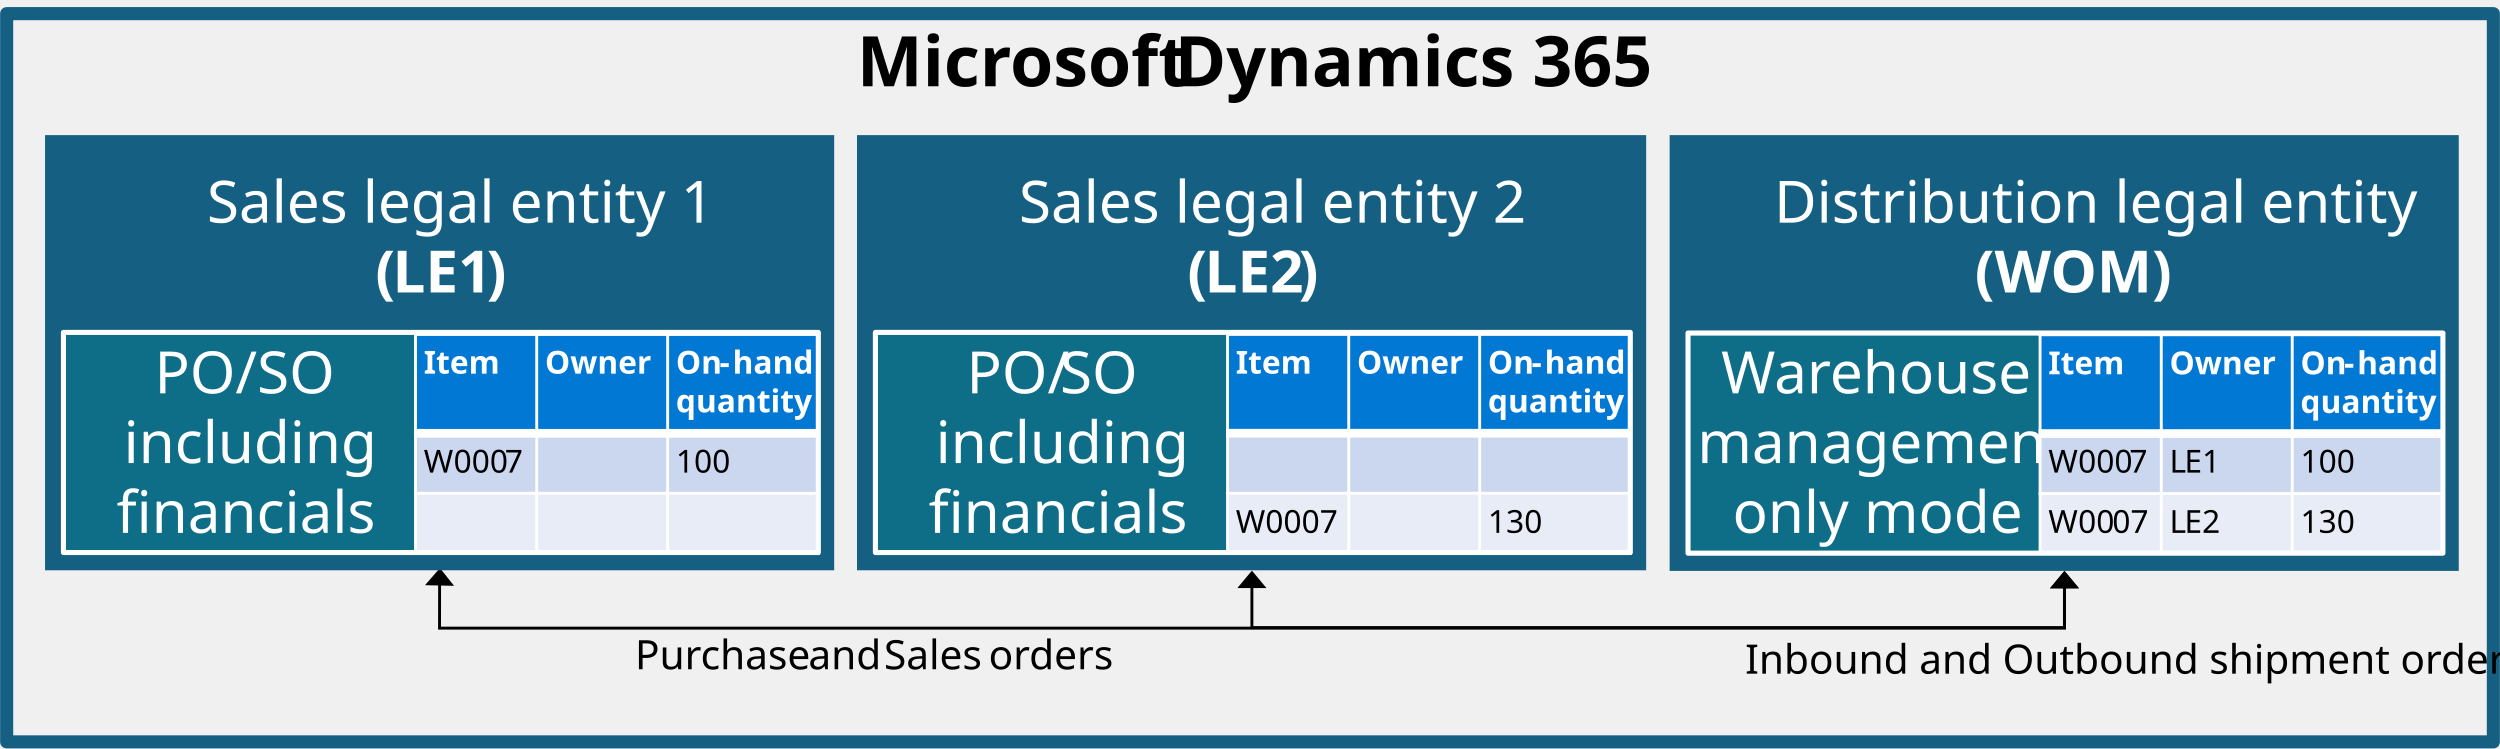
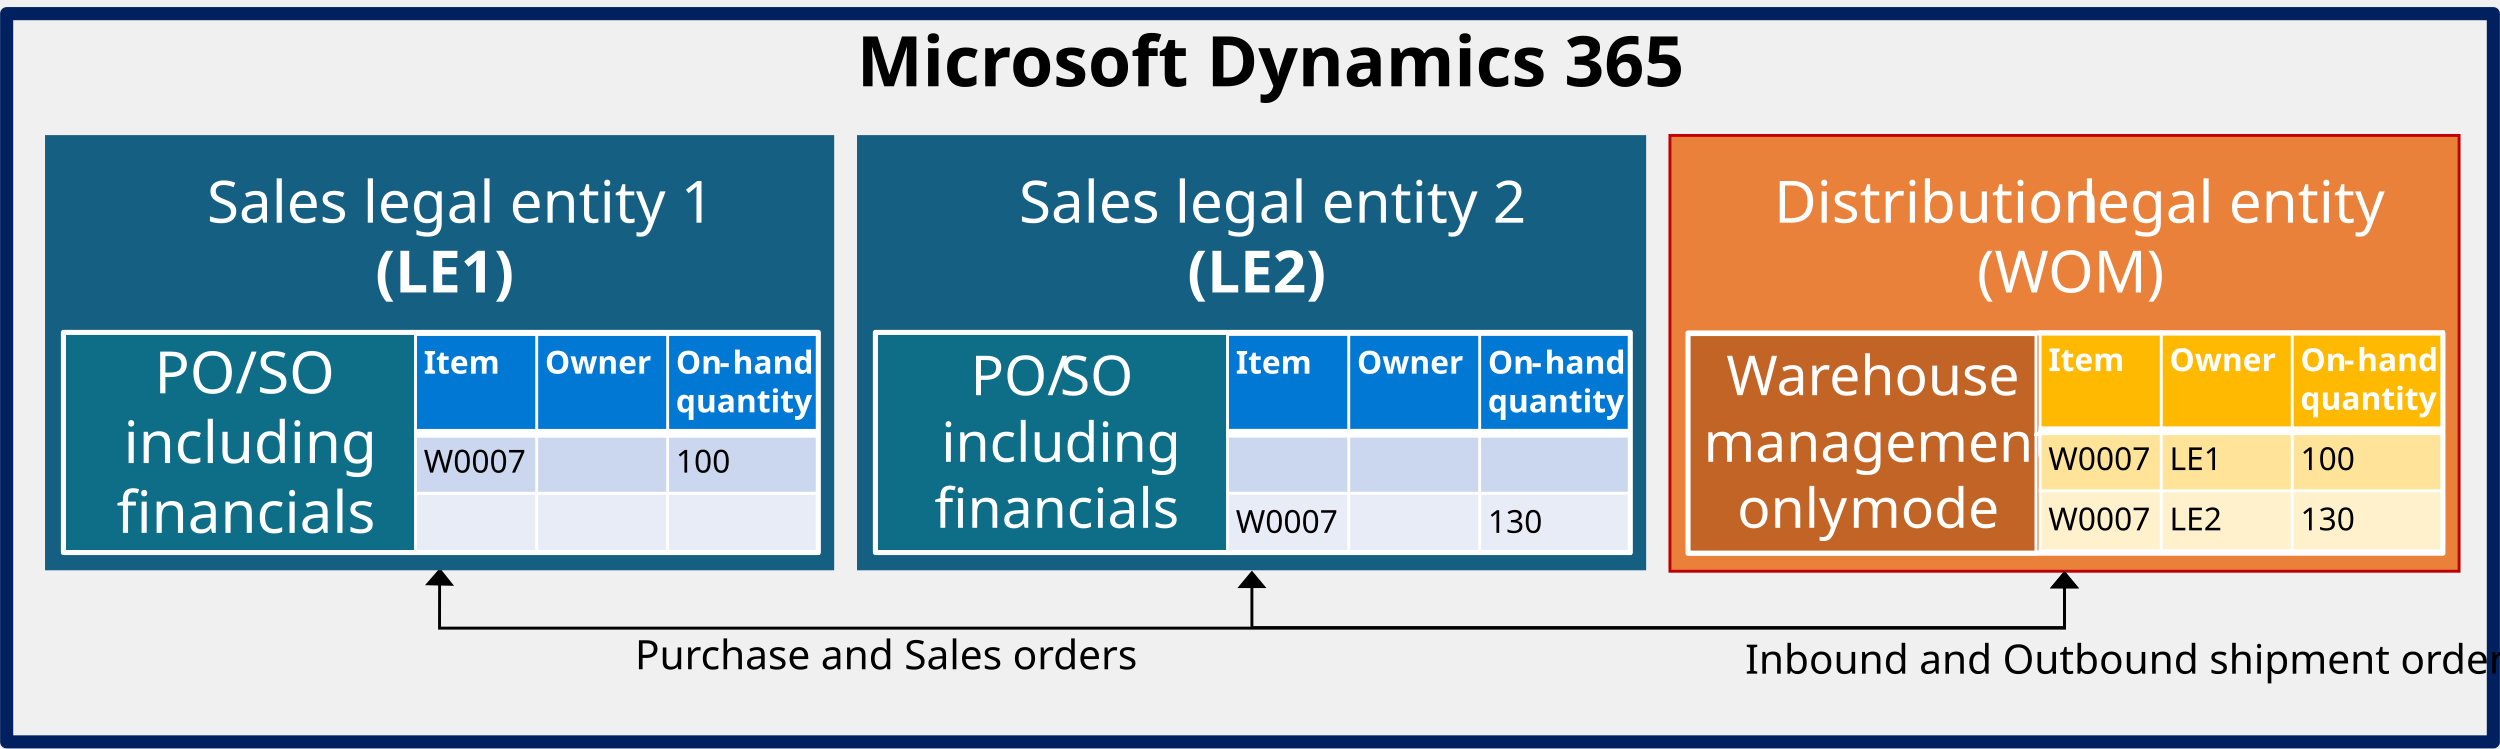
<svg xmlns="http://www.w3.org/2000/svg" width="3941" height="1180" xml:space="preserve" overflow="hidden">
  <g transform="translate(-194 -634)">
-     <rect x="204.5" y="655.5" width="3920" height="1148" stroke="#156082" stroke-width="20.625" stroke-linejoin="round" stroke-miterlimit="10" fill="none" />
+     <rect x="204.5" y="655.5" width="3920" height="1148" stroke="#002060" stroke-width="20.625" stroke-linejoin="round" stroke-miterlimit="10" fill="none" />
    <path d="M22.917-2.292 92.165-2.292 92.165 1283.18 23.415 1283.18 23.415 1278.59 89.873 1278.59 87.581 1280.88 87.581 0 89.873 2.292 22.917 2.292ZM27.5 22.917 0 0 27.5-22.917ZM27.998 1303.8 0.498 1280.88 27.998 1257.97Z" transform="matrix(1.83697e-16 1 1 -1.83697e-16 2167.5 1533.5)" />
-     <text font-family="Aptos,Aptos_MSFontService,sans-serif" font-weight="700" font-size="110" transform="matrix(1 0 0 1 1544.74 770)">Microsoft </text>
-     <text font-family="Aptos,Aptos_MSFontService,sans-serif" font-weight="700" font-size="110" transform="matrix(1 0 0 1 2045.72 770)">Dynamics 365</text>
+     <text font-family="Aptos,Aptos_MSFontService,sans-serif" font-weight="700" font-size="110" transform="matrix(1 0 0 1 1544.74 770)">Microsoft Dynamics 365</text>
    <text font-family="Aptos,Aptos_MSFontService,sans-serif" font-weight="400" font-size="64" transform="matrix(1 0 0 1 2945.03 1696)">Inbound and Outbound shipment orders</text>
-     <rect x="2826" y="847" width="1244" height="687" fill="#156082" />
-     <text fill="#FFFFFF" font-family="Aptos,Aptos_MSFontService,sans-serif" font-weight="400" font-size="92" transform="matrix(1 0 0 1 2990.65 985)">Distribution legal entity </text>
-     <text fill="#FFFFFF" font-family="Aptos,Aptos_MSFontService,sans-serif" font-weight="700" font-size="92" transform="matrix(1 0 0 1 3307.08 1095)">(WOM)</text>
-     <rect x="2855" y="1161" width="553" height="346" fill="#0E6D87" />
-     <text fill="#FFFFFF" font-family="Aptos,Aptos_MSFontService,sans-serif" font-weight="400" font-size="92" transform="matrix(1 0 0 1 2907.13 1254)">Warehouse </text>
-     <text fill="#FFFFFF" font-family="Aptos,Aptos_MSFontService,sans-serif" font-weight="400" font-size="92" transform="matrix(1 0 0 1 2869.7 1364)">management </text>
-     <text fill="#FFFFFF" font-family="Aptos,Aptos_MSFontService,sans-serif" font-weight="400" font-size="92" transform="matrix(1 0 0 1 2925.23 1474)">only mode</text>
+     <rect x="2826.5" y="847.5" width="1244" height="687" stroke="#C00000" stroke-width="4.583" stroke-miterlimit="8" fill="#EA813A" />
+     <text fill="#FFFFFF" font-family="Aptos,Aptos_MSFontService,sans-serif" font-weight="400" font-size="92" transform="matrix(1 0 0 1 2990.65 985)">Distribution </text>
+     <text fill="#FFFFFF" font-family="Aptos,Aptos_MSFontService,sans-serif" font-weight="400" font-size="92" transform="matrix(1 0 0 1 3475.95 985)">legal entity </text>
+     <text fill="#FFFFFF" font-family="Aptos,Aptos_MSFontService,sans-serif" font-weight="400" font-size="92" transform="matrix(1 0 0 1 3310.47 1095)">(WOM)</text>
+     <rect x="2855.5" y="1161.5" width="548" height="346" stroke="#FFFFFF" stroke-width="4.583" stroke-miterlimit="8" fill="#C16425" />
+     <text fill="#FFFFFF" font-family="Aptos,Aptos_MSFontService,sans-serif" font-weight="400" font-size="87" transform="matrix(1 0 0 1 2915.48 1257)">Warehouse </text>
+     <text fill="#FFFFFF" font-family="Aptos,Aptos_MSFontService,sans-serif" font-weight="400" font-size="87" transform="matrix(1 0 0 1 2879.6 1362)">management</text>
+     <text fill="#FFFFFF" font-family="Aptos,Aptos_MSFontService,sans-serif" font-weight="400" font-size="87" transform="matrix(1 0 0 1 2932.56 1466)">only </text>
+     <text fill="#FFFFFF" font-family="Aptos,Aptos_MSFontService,sans-serif" font-weight="400" font-size="87" transform="matrix(1 0 0 1 3109.01 1466)">mode</text>
    <path d="M889.28 1552.41 889.177 1624.18 886.885 1621.88 3448.47 1621.88 3446.17 1624.18 3446.17 1556.86 3450.76 1556.86 3450.76 1626.47 884.591 1626.47 884.696 1552.41ZM863.974 1556.48 887.5 1529.5 909.796 1557.51ZM3425.55 1561.44 3448.47 1533.94 3471.38 1561.44Z" />
-     <path d="M3409.98 1161.67 3601.03 1161.67 3601.03 1317.45 3409.98 1317.45Z" fill="#0078D4" fill-rule="evenodd" />
-     <path d="M3601.03 1161.67 3807.45 1161.67 3807.45 1317.45 3601.03 1317.45Z" fill="#0078D4" fill-rule="evenodd" />
-     <path d="M3807.45 1161.67 4045.18 1161.67 4045.18 1317.45 3807.45 1317.45Z" fill="#0078D4" fill-rule="evenodd" />
-     <path d="M3409.98 1317.45 3601.03 1317.45 3601.03 1412.03 3409.98 1412.03Z" fill="#CBD6EF" fill-rule="evenodd" />
-     <path d="M3601.03 1317.45 3807.45 1317.45 3807.45 1412.03 3601.03 1412.03Z" fill="#CBD6EF" fill-rule="evenodd" />
-     <path d="M3807.45 1317.45 4045.18 1317.45 4045.18 1412.03 3807.45 1412.03Z" fill="#CBD6EF" fill-rule="evenodd" />
-     <path d="M3409.98 1412.03 3601.03 1412.03 3601.03 1506.61 3409.98 1506.61Z" fill="#E7ECF7" fill-rule="evenodd" />
-     <path d="M3601.03 1412.03 3807.45 1412.03 3807.45 1506.61 3601.03 1506.61Z" fill="#E7ECF7" fill-rule="evenodd" />
-     <path d="M3807.45 1412.03 4045.18 1412.03 4045.18 1506.61 3807.45 1506.61Z" fill="#E7ECF7" fill-rule="evenodd" />
-     <path d="M3601.03 1159.37 3601.03 1508.9" stroke="#FFFFFF" stroke-width="4.583" stroke-linejoin="round" stroke-miterlimit="10" fill="none" fill-rule="evenodd" />
-     <path d="M3807.45 1159.37 3807.45 1508.9" stroke="#FFFFFF" stroke-width="4.583" stroke-linejoin="round" stroke-miterlimit="10" fill="none" fill-rule="evenodd" />
-     <path d="M3407.69 1317.45 4047.47 1317.45" stroke="#FFFFFF" stroke-width="13.75" stroke-linejoin="round" stroke-miterlimit="10" fill="none" fill-rule="evenodd" />
-     <path d="M3407.69 1412.03 4047.47 1412.03" stroke="#FFFFFF" stroke-width="4.583" stroke-linejoin="round" stroke-miterlimit="10" fill="none" fill-rule="evenodd" />
-     <path d="M3409.98 1159.37 3409.98 1508.9" stroke="#FFFFFF" stroke-width="4.583" stroke-linejoin="round" stroke-miterlimit="10" fill="none" fill-rule="evenodd" />
-     <path d="M4045.18 1159.37 4045.18 1508.9" stroke="#FFFFFF" stroke-width="4.583" stroke-linejoin="round" stroke-miterlimit="10" fill="none" fill-rule="evenodd" />
-     <path d="M3407.69 1161.67 4047.47 1161.67" stroke="#FFFFFF" stroke-width="4.583" stroke-linejoin="round" stroke-miterlimit="10" fill="none" fill-rule="evenodd" />
-     <path d="M3407.69 1506.61 4047.47 1506.61" stroke="#FFFFFF" stroke-width="4.583" stroke-linejoin="round" stroke-miterlimit="10" fill="none" fill-rule="evenodd" />
+     <path d="M3409.98 1157.28 3601.03 1157.28 3601.03 1313.06 3409.98 1313.06Z" fill="#FFB900" fill-rule="evenodd" />
+     <path d="M3601.03 1157.28 3807.45 1157.28 3807.45 1313.06 3601.03 1313.06Z" fill="#FFB900" fill-rule="evenodd" />
+     <path d="M3807.45 1157.28 4045.18 1157.28 4045.18 1313.06 3807.45 1313.06Z" fill="#FFB900" fill-rule="evenodd" />
+     <path d="M3409.98 1313.06 3601.03 1313.06 3601.03 1407.64 3409.98 1407.64Z" fill="#FFE399" fill-rule="evenodd" />
+     <path d="M3601.03 1313.06 3807.45 1313.06 3807.45 1407.64 3601.03 1407.64Z" fill="#FFE399" fill-rule="evenodd" />
+     <path d="M3807.45 1313.06 4045.18 1313.06 4045.18 1407.64 3807.45 1407.64Z" fill="#FFE399" fill-rule="evenodd" />
+     <path d="M3409.98 1407.64 3601.03 1407.64 3601.03 1502.22 3409.98 1502.22Z" fill="#FFF1CC" fill-rule="evenodd" />
+     <path d="M3601.03 1407.64 3807.45 1407.64 3807.45 1502.22 3601.03 1502.22Z" fill="#FFF1CC" fill-rule="evenodd" />
+     <path d="M3807.45 1407.64 4045.18 1407.64 4045.18 1502.22 3807.45 1502.22Z" fill="#FFF1CC" fill-rule="evenodd" />
+     <path d="M3601.03 1154.99 3601.03 1504.51" stroke="#FFFFFF" stroke-width="4.583" stroke-linejoin="round" stroke-miterlimit="10" fill="none" fill-rule="evenodd" />
+     <path d="M3807.45 1154.99 3807.45 1504.51" stroke="#FFFFFF" stroke-width="4.583" stroke-linejoin="round" stroke-miterlimit="10" fill="none" fill-rule="evenodd" />
+     <path d="M3407.69 1313.06 4047.47 1313.06" stroke="#FFFFFF" stroke-width="13.75" stroke-linejoin="round" stroke-miterlimit="10" fill="none" fill-rule="evenodd" />
+     <path d="M3407.69 1407.64 4047.47 1407.64" stroke="#FFFFFF" stroke-width="4.583" stroke-linejoin="round" stroke-miterlimit="10" fill="none" fill-rule="evenodd" />
+     <path d="M3409.98 1154.99 3409.98 1504.51" stroke="#FFFFFF" stroke-width="4.583" stroke-linejoin="round" stroke-miterlimit="10" fill="none" fill-rule="evenodd" />
+     <path d="M4045.18 1154.99 4045.18 1504.51" stroke="#FFFFFF" stroke-width="4.583" stroke-linejoin="round" stroke-miterlimit="10" fill="none" fill-rule="evenodd" />
+     <path d="M3407.69 1157.28 4047.47 1157.28" stroke="#FFFFFF" stroke-width="4.583" stroke-linejoin="round" stroke-miterlimit="10" fill="none" fill-rule="evenodd" />
+     <path d="M3407.69 1502.22 4047.47 1502.22" stroke="#FFFFFF" stroke-width="4.583" stroke-linejoin="round" stroke-miterlimit="10" fill="none" fill-rule="evenodd" />
    <g>
-       <text fill="#FFFFFF" font-family="Segoe UI,Segoe UI_MSFontService,sans-serif" font-weight="700" font-size="50" transform="matrix(1 0 0 1 3820.44 1224)">On</text>
+       <text fill="#FFFFFF" font-family="Segoe UI,Segoe UI_MSFontService,sans-serif" font-weight="700" font-size="50" transform="matrix(1 0 0 1 3820.44 1219)">On</text>
    </g>
-     <text fill="#FFFFFF" font-family="Segoe UI,Segoe UI_MSFontService,sans-serif" font-weight="700" font-size="50" transform="matrix(1 0 0 1 3889.19 1224)">-</text>
+     <text fill="#FFFFFF" font-family="Segoe UI,Segoe UI_MSFontService,sans-serif" font-weight="700" font-size="50" transform="matrix(1 0 0 1 3889.19 1219)">-</text>
    <g>
-       <text fill="#FFFFFF" font-family="Segoe UI,Segoe UI_MSFontService,sans-serif" font-weight="700" font-size="50" transform="matrix(1 0 0 1 3909.81 1224)">hand </text>
+       <text fill="#FFFFFF" font-family="Segoe UI,Segoe UI_MSFontService,sans-serif" font-weight="700" font-size="50" transform="matrix(1 0 0 1 3909.81 1219)">hand </text>
    </g>
    <g>
-       <text fill="#FFFFFF" font-family="Segoe UI,Segoe UI_MSFontService,sans-serif" font-weight="700" font-size="50" transform="matrix(1 0 0 1 3820.44 1285)">quantity</text>
+       <text fill="#FFFFFF" font-family="Segoe UI,Segoe UI_MSFontService,sans-serif" font-weight="700" font-size="50" transform="matrix(1 0 0 1 3820.44 1280)">quantity</text>
    </g>
    <g>
-       <text fill="#FFFFFF" font-family="Segoe UI,Segoe UI_MSFontService,sans-serif" font-weight="700" font-size="50" transform="matrix(1 0 0 1 3614.02 1224)">Owner</text>
+       <text fill="#FFFFFF" font-family="Segoe UI,Segoe UI_MSFontService,sans-serif" font-weight="700" font-size="50" transform="matrix(1 0 0 1 3614.02 1219)">Owner</text>
    </g>
    <g>
-       <text fill="#FFFFFF" font-family="Segoe UI,Segoe UI_MSFontService,sans-serif" font-weight="700" font-size="50" transform="matrix(1 0 0 1 3422.97 1224)">Item</text>
+       <text fill="#FFFFFF" font-family="Segoe UI,Segoe UI_MSFontService,sans-serif" font-weight="700" font-size="50" transform="matrix(1 0 0 1 3422.97 1219)">Item</text>
    </g>
    <g>
-       <text font-family="Segoe UI,Segoe UI_MSFontService,sans-serif" font-weight="400" font-size="50" transform="matrix(1 0 0 1 3820.44 1379)">100</text>
+       <text font-family="Segoe UI,Segoe UI_MSFontService,sans-serif" font-weight="400" font-size="50" transform="matrix(1 0 0 1 3820.44 1375)">100</text>
    </g>
    <g>
-       <text font-family="Segoe UI,Segoe UI_MSFontService,sans-serif" font-weight="400" font-size="50" transform="matrix(1 0 0 1 3614.02 1379)">L</text>
-     </g>
-     <text font-family="Segoe UI,Segoe UI_MSFontService,sans-serif" font-weight="400" font-size="50" transform="matrix(1 0 0 1 3637.51 1379)">E1</text>
-     <g>
-       <text font-family="Segoe UI,Segoe UI_MSFontService,sans-serif" font-weight="400" font-size="50" transform="matrix(1 0 0 1 3422.97 1379)">W</text>
-     </g>
-     <text font-family="Segoe UI,Segoe UI_MSFontService,sans-serif" font-weight="400" font-size="50" transform="matrix(1 0 0 1 3469.95 1379)">000</text>
-     <g>
-       <text font-family="Segoe UI,Segoe UI_MSFontService,sans-serif" font-weight="400" font-size="50" transform="matrix(1 0 0 1 3550.73 1379)">7</text>
+       <text font-family="Segoe UI,Segoe UI_MSFontService,sans-serif" font-weight="400" font-size="50" transform="matrix(1 0 0 1 3614.02 1375)">LE1</text>
    </g>
    <g>
-       <text font-family="Segoe UI,Segoe UI_MSFontService,sans-serif" font-weight="400" font-size="50" transform="matrix(1 0 0 1 3820.44 1474)">130</text>
+       <text font-family="Segoe UI,Segoe UI_MSFontService,sans-serif" font-weight="400" font-size="50" transform="matrix(1 0 0 1 3422.97 1375)">W0007</text>
    </g>
    <g>
-       <text font-family="Segoe UI,Segoe UI_MSFontService,sans-serif" font-weight="400" font-size="50" transform="matrix(1 0 0 1 3614.02 1474)">L</text>
+       <text font-family="Segoe UI,Segoe UI_MSFontService,sans-serif" font-weight="400" font-size="50" transform="matrix(1 0 0 1 3820.44 1470)">130</text>
    </g>
-     <text font-family="Segoe UI,Segoe UI_MSFontService,sans-serif" font-weight="400" font-size="50" transform="matrix(1 0 0 1 3637.51 1474)">E2</text>
    <g>
-       <text font-family="Segoe UI,Segoe UI_MSFontService,sans-serif" font-weight="400" font-size="50" transform="matrix(1 0 0 1 3422.97 1474)">W</text>
+       <text font-family="Segoe UI,Segoe UI_MSFontService,sans-serif" font-weight="400" font-size="50" transform="matrix(1 0 0 1 3614.02 1470)">LE2</text>
    </g>
-     <text font-family="Segoe UI,Segoe UI_MSFontService,sans-serif" font-weight="400" font-size="50" transform="matrix(1 0 0 1 3469.95 1474)">00</text>
    <g>
-       <text font-family="Segoe UI,Segoe UI_MSFontService,sans-serif" font-weight="400" font-size="50" transform="matrix(1 0 0 1 3523.81 1474)">07</text>
+       <text font-family="Segoe UI,Segoe UI_MSFontService,sans-serif" font-weight="400" font-size="50" transform="matrix(1 0 0 1 3422.97 1470)">W0007</text>
    </g>
-     <text font-family="Aptos,Aptos_MSFontService,sans-serif" font-weight="400" font-size="64" transform="matrix(1 0 0 1 1195.01 1689)">Purchase</text>
-     <text font-family="Aptos,Aptos_MSFontService,sans-serif" font-weight="400" font-size="64" transform="matrix(1 0 0 1 1468.34 1689)">and</text>
-     <text font-family="Aptos,Aptos_MSFontService,sans-serif" font-weight="400" font-size="64" transform="matrix(1 0 0 1 1587.51 1689)">Sales</text>
-     <text font-family="Aptos,Aptos_MSFontService,sans-serif" font-weight="400" font-size="64" transform="matrix(1 0 0 1 1752.51 1689)">orders</text>
+     <text font-family="Aptos,Aptos_MSFontService,sans-serif" font-weight="400" font-size="64" transform="matrix(1 0 0 1 1195.01 1689)">Purchase and Sales orders</text>
    <rect x="2855" y="1159" width="1190" height="347" stroke="#FFFFFF" stroke-width="8.021" stroke-linejoin="round" stroke-miterlimit="10" fill="none" />
    <rect x="265" y="847" width="1244" height="686" fill="#156082" />
    <text fill="#FFFFFF" font-family="Aptos,Aptos_MSFontService,sans-serif" font-weight="400" font-size="92" transform="matrix(1 0 0 1 520.226 985)">Sales legal entity 1</text>
-     <text fill="#FFFFFF" font-family="Aptos,Aptos_MSFontService,sans-serif" font-weight="700" font-size="92" transform="matrix(1 0 0 1 785.739 1095)">(</text>
-     <text fill="#FFFFFF" font-family="Aptos,Aptos_MSFontService,sans-serif" font-weight="700" font-size="92" transform="matrix(1 0 0 1 812.666 1095)">LE1</text>
-     <text fill="#FFFFFF" font-family="Aptos,Aptos_MSFontService,sans-serif" font-weight="700" font-size="92" transform="matrix(1 0 0 1 961.051 1095)">)</text>
+     <text fill="#FFFFFF" font-family="Aptos,Aptos_MSFontService,sans-serif" font-weight="700" font-size="92" transform="matrix(1 0 0 1 785.739 1095)">(LE1)</text>
    <rect x="294" y="1161" width="553" height="345" fill="#0E6D87" />
    <text fill="#FFFFFF" font-family="Aptos,Aptos_MSFontService,sans-serif" font-weight="400" font-size="92" transform="matrix(1 0 0 1 437.588 1254)">PO/SO </text>
    <text fill="#FFFFFF" font-family="Aptos,Aptos_MSFontService,sans-serif" font-weight="400" font-size="92" transform="matrix(1 0 0 1 388.913 1364)">including </text>
    <text fill="#FFFFFF" font-family="Aptos,Aptos_MSFontService,sans-serif" font-weight="400" font-size="92" transform="matrix(1 0 0 1 377.729 1474)">financials</text>
    <path d="M849.016 1161.24 1040.07 1161.24 1040.07 1317.02 849.016 1317.02Z" fill="#0078D4" fill-rule="evenodd" />
    <path d="M1040.07 1161.24 1246.48 1161.24 1246.48 1317.02 1040.07 1317.02Z" fill="#0078D4" fill-rule="evenodd" />
    <path d="M1246.48 1161.24 1484.21 1161.24 1484.21 1317.02 1246.48 1317.02Z" fill="#0078D4" fill-rule="evenodd" />
    <path d="M849.016 1317.02 1040.07 1317.02 1040.07 1411.6 849.016 1411.6Z" fill="#CBD6EF" fill-rule="evenodd" />
    <path d="M1040.07 1317.02 1246.48 1317.02 1246.48 1411.6 1040.07 1411.6Z" fill="#CBD6EF" fill-rule="evenodd" />
    <path d="M1246.48 1317.02 1484.21 1317.02 1484.21 1411.6 1246.48 1411.6Z" fill="#CBD6EF" fill-rule="evenodd" />
    <path d="M849.016 1411.6 1040.07 1411.6 1040.07 1506.18 849.016 1506.18Z" fill="#E7ECF7" fill-rule="evenodd" />
    <path d="M1040.07 1411.6 1246.48 1411.6 1246.48 1506.18 1040.07 1506.18Z" fill="#E7ECF7" fill-rule="evenodd" />
    <path d="M1246.48 1411.6 1484.21 1411.6 1484.21 1506.18 1246.48 1506.18Z" fill="#E7ECF7" fill-rule="evenodd" />
    <path d="M1040.07 1158.95 1040.07 1508.47" stroke="#FFFFFF" stroke-width="4.583" stroke-linejoin="round" stroke-miterlimit="10" fill="none" fill-rule="evenodd" />
    <path d="M1246.48 1158.95 1246.48 1508.47" stroke="#FFFFFF" stroke-width="4.583" stroke-linejoin="round" stroke-miterlimit="10" fill="none" fill-rule="evenodd" />
    <path d="M846.724 1317.02 1486.5 1317.02" stroke="#FFFFFF" stroke-width="13.75" stroke-linejoin="round" stroke-miterlimit="10" fill="none" fill-rule="evenodd" />
    <path d="M846.724 1411.6 1486.5 1411.6" stroke="#FFFFFF" stroke-width="4.583" stroke-linejoin="round" stroke-miterlimit="10" fill="none" fill-rule="evenodd" />
    <path d="M849.016 1158.95 849.016 1508.47" stroke="#FFFFFF" stroke-width="4.583" stroke-linejoin="round" stroke-miterlimit="10" fill="none" fill-rule="evenodd" />
    <path d="M1484.21 1158.95 1484.21 1508.47" stroke="#FFFFFF" stroke-width="4.583" stroke-linejoin="round" stroke-miterlimit="10" fill="none" fill-rule="evenodd" />
    <path d="M846.724 1161.24 1486.5 1161.24" stroke="#FFFFFF" stroke-width="4.583" stroke-linejoin="round" stroke-miterlimit="10" fill="none" fill-rule="evenodd" />
    <path d="M846.724 1506.18 1486.5 1506.18" stroke="#FFFFFF" stroke-width="4.583" stroke-linejoin="round" stroke-miterlimit="10" fill="none" fill-rule="evenodd" />
    <g>
      <text fill="#FFFFFF" font-family="Segoe UI,Segoe UI_MSFontService,sans-serif" font-weight="700" font-size="50" transform="matrix(1 0 0 1 1259.47 1223)">On</text>
    </g>
    <text fill="#FFFFFF" font-family="Segoe UI,Segoe UI_MSFontService,sans-serif" font-weight="700" font-size="50" transform="matrix(1 0 0 1 1328.22 1223)">-</text>
    <g>
      <text fill="#FFFFFF" font-family="Segoe UI,Segoe UI_MSFontService,sans-serif" font-weight="700" font-size="50" transform="matrix(1 0 0 1 1348.85 1223)">hand </text>
    </g>
    <g>
      <text fill="#FFFFFF" font-family="Segoe UI,Segoe UI_MSFontService,sans-serif" font-weight="700" font-size="50" transform="matrix(1 0 0 1 1259.47 1284)">quantity</text>
    </g>
    <g>
      <text fill="#FFFFFF" font-family="Segoe UI,Segoe UI_MSFontService,sans-serif" font-weight="700" font-size="50" transform="matrix(1 0 0 1 1053.06 1223)">Owner</text>
    </g>
    <g>
      <text fill="#FFFFFF" font-family="Segoe UI,Segoe UI_MSFontService,sans-serif" font-weight="700" font-size="50" transform="matrix(1 0 0 1 862.008 1223)">Item</text>
    </g>
    <g>
      <text font-family="Segoe UI,Segoe UI_MSFontService,sans-serif" font-weight="400" font-size="50" transform="matrix(1 0 0 1 1259.47 1379)">100</text>
    </g>
    <g>
-       <text font-family="Segoe UI,Segoe UI_MSFontService,sans-serif" font-weight="400" font-size="50" transform="matrix(1 0 0 1 862.008 1379)">W</text>
-     </g>
-     <text font-family="Segoe UI,Segoe UI_MSFontService,sans-serif" font-weight="400" font-size="50" transform="matrix(1 0 0 1 908.987 1379)">000</text>
-     <g>
-       <text font-family="Segoe UI,Segoe UI_MSFontService,sans-serif" font-weight="400" font-size="50" transform="matrix(1 0 0 1 989.768 1379)">7</text>
+       <text font-family="Segoe UI,Segoe UI_MSFontService,sans-serif" font-weight="400" font-size="50" transform="matrix(1 0 0 1 862.008 1379)">W0007</text>
    </g>
    <rect x="294" y="1158" width="1190" height="347" stroke="#FFFFFF" stroke-width="8.021" stroke-linejoin="round" stroke-miterlimit="10" fill="none" />
    <rect x="1545" y="847" width="1244" height="686" fill="#156082" />
    <text fill="#FFFFFF" font-family="Aptos,Aptos_MSFontService,sans-serif" font-weight="400" font-size="92" transform="matrix(1 0 0 1 1800.31 985)">Sales legal entity 2</text>
-     <text fill="#FFFFFF" font-family="Aptos,Aptos_MSFontService,sans-serif" font-weight="700" font-size="92" transform="matrix(1 0 0 1 2065.82 1095)">(</text>
-     <text fill="#FFFFFF" font-family="Aptos,Aptos_MSFontService,sans-serif" font-weight="700" font-size="92" transform="matrix(1 0 0 1 2092.75 1095)">LE2</text>
-     <text fill="#FFFFFF" font-family="Aptos,Aptos_MSFontService,sans-serif" font-weight="700" font-size="92" transform="matrix(1 0 0 1 2241.13 1095)">)</text>
+     <text fill="#FFFFFF" font-family="Aptos,Aptos_MSFontService,sans-serif" font-weight="700" font-size="92" transform="matrix(1 0 0 1 2065.82 1095)">(LE2)</text>
    <rect x="1574" y="1161" width="553" height="345" fill="#0E6D87" />
-     <text fill="#FFFFFF" font-family="Aptos,Aptos_MSFontService,sans-serif" font-weight="400" font-size="92" transform="matrix(1 0 0 1 1717.67 1254)">PO/</text>
-     <text fill="#FFFFFF" font-family="Aptos,Aptos_MSFontService,sans-serif" font-weight="400" font-size="92" transform="matrix(1 0 0 1 1864.96 1254)">SO</text>
-     <text fill="#FFFFFF" font-family="Aptos,Aptos_MSFontService,sans-serif" font-weight="400" font-size="92" transform="matrix(1 0 0 1 1668.99 1364)">including </text>
-     <text fill="#FFFFFF" font-family="Aptos,Aptos_MSFontService,sans-serif" font-weight="400" font-size="92" transform="matrix(1 0 0 1 1657.81 1474)">financials</text>
+     <text fill="#FFFFFF" font-family="Aptos,Aptos_MSFontService,sans-serif" font-weight="400" font-size="87" transform="matrix(1 0 0 1 1724.18 1257)">PO/</text>
+     <text fill="#FFFFFF" font-family="Aptos,Aptos_MSFontService,sans-serif" font-weight="400" font-size="87" transform="matrix(1 0 0 1 1864.75 1257)">SO</text>
+     <text fill="#FFFFFF" font-family="Aptos,Aptos_MSFontService,sans-serif" font-weight="400" font-size="87" transform="matrix(1 0 0 1 1677.86 1362)">including </text>
+     <text fill="#FFFFFF" font-family="Aptos,Aptos_MSFontService,sans-serif" font-weight="400" font-size="87" transform="matrix(1 0 0 1 1666.98 1466)">financials</text>
    <path d="M2129.1 1161.17 2320.15 1161.17 2320.15 1316.95 2129.1 1316.95Z" fill="#0078D4" fill-rule="evenodd" />
    <path d="M2320.15 1161.17 2526.56 1161.17 2526.56 1316.95 2320.15 1316.95Z" fill="#0078D4" fill-rule="evenodd" />
    <path d="M2526.56 1161.17 2764.29 1161.17 2764.29 1316.95 2526.56 1316.95Z" fill="#0078D4" fill-rule="evenodd" />
    <path d="M2129.1 1316.95 2320.15 1316.95 2320.15 1411.53 2129.1 1411.53Z" fill="#CBD6EF" fill-rule="evenodd" />
    <path d="M2320.15 1316.95 2526.56 1316.95 2526.56 1411.53 2320.15 1411.53Z" fill="#CBD6EF" fill-rule="evenodd" />
    <path d="M2526.56 1316.95 2764.29 1316.95 2764.29 1411.53 2526.56 1411.53Z" fill="#CBD6EF" fill-rule="evenodd" />
    <path d="M2129.1 1411.53 2320.15 1411.53 2320.15 1506.11 2129.1 1506.11Z" fill="#E7ECF7" fill-rule="evenodd" />
    <path d="M2320.15 1411.53 2526.56 1411.53 2526.56 1506.11 2320.15 1506.11Z" fill="#E7ECF7" fill-rule="evenodd" />
    <path d="M2526.56 1411.53 2764.29 1411.53 2764.29 1506.11 2526.56 1506.11Z" fill="#E7ECF7" fill-rule="evenodd" />
    <path d="M2320.15 1158.88 2320.15 1508.4" stroke="#FFFFFF" stroke-width="4.583" stroke-linejoin="round" stroke-miterlimit="10" fill="none" fill-rule="evenodd" />
    <path d="M2526.56 1158.88 2526.56 1508.4" stroke="#FFFFFF" stroke-width="4.583" stroke-linejoin="round" stroke-miterlimit="10" fill="none" fill-rule="evenodd" />
    <path d="M2126.81 1316.95 2766.59 1316.95" stroke="#FFFFFF" stroke-width="13.75" stroke-linejoin="round" stroke-miterlimit="10" fill="none" fill-rule="evenodd" />
    <path d="M2126.81 1411.53 2766.59 1411.53" stroke="#FFFFFF" stroke-width="4.583" stroke-linejoin="round" stroke-miterlimit="10" fill="none" fill-rule="evenodd" />
    <path d="M2129.1 1158.88 2129.1 1508.4" stroke="#FFFFFF" stroke-width="4.583" stroke-linejoin="round" stroke-miterlimit="10" fill="none" fill-rule="evenodd" />
    <path d="M2764.29 1158.88 2764.29 1508.4" stroke="#FFFFFF" stroke-width="4.583" stroke-linejoin="round" stroke-miterlimit="10" fill="none" fill-rule="evenodd" />
    <path d="M2126.81 1161.17 2766.59 1161.17" stroke="#FFFFFF" stroke-width="4.583" stroke-linejoin="round" stroke-miterlimit="10" fill="none" fill-rule="evenodd" />
    <path d="M2126.81 1506.11 2766.59 1506.11" stroke="#FFFFFF" stroke-width="4.583" stroke-linejoin="round" stroke-miterlimit="10" fill="none" fill-rule="evenodd" />
    <g>
      <text fill="#FFFFFF" font-family="Segoe UI,Segoe UI_MSFontService,sans-serif" font-weight="700" font-size="50" transform="matrix(1 0 0 1 2539.55 1223)">On</text>
    </g>
    <text fill="#FFFFFF" font-family="Segoe UI,Segoe UI_MSFontService,sans-serif" font-weight="700" font-size="50" transform="matrix(1 0 0 1 2608.3 1223)">-</text>
    <g>
      <text fill="#FFFFFF" font-family="Segoe UI,Segoe UI_MSFontService,sans-serif" font-weight="700" font-size="50" transform="matrix(1 0 0 1 2628.93 1223)">hand </text>
    </g>
    <g>
      <text fill="#FFFFFF" font-family="Segoe UI,Segoe UI_MSFontService,sans-serif" font-weight="700" font-size="50" transform="matrix(1 0 0 1 2539.55 1284)">quantity</text>
    </g>
    <g>
      <text fill="#FFFFFF" font-family="Segoe UI,Segoe UI_MSFontService,sans-serif" font-weight="700" font-size="50" transform="matrix(1 0 0 1 2333.14 1223)">Owner</text>
    </g>
    <g>
      <text fill="#FFFFFF" font-family="Segoe UI,Segoe UI_MSFontService,sans-serif" font-weight="700" font-size="50" transform="matrix(1 0 0 1 2142.09 1223)">Item</text>
    </g>
    <g>
      <text font-family="Segoe UI,Segoe UI_MSFontService,sans-serif" font-weight="400" font-size="50" transform="matrix(1 0 0 1 2539.55 1474)">130</text>
    </g>
    <g>
      <text font-family="Segoe UI,Segoe UI_MSFontService,sans-serif" font-weight="400" font-size="50" transform="matrix(1 0 0 1 2142.09 1474)">W0007</text>
    </g>
    <rect x="1574" y="1158" width="1190" height="347" stroke="#FFFFFF" stroke-width="8.021" stroke-linejoin="round" stroke-miterlimit="10" fill="none" />
  </g>
</svg>
